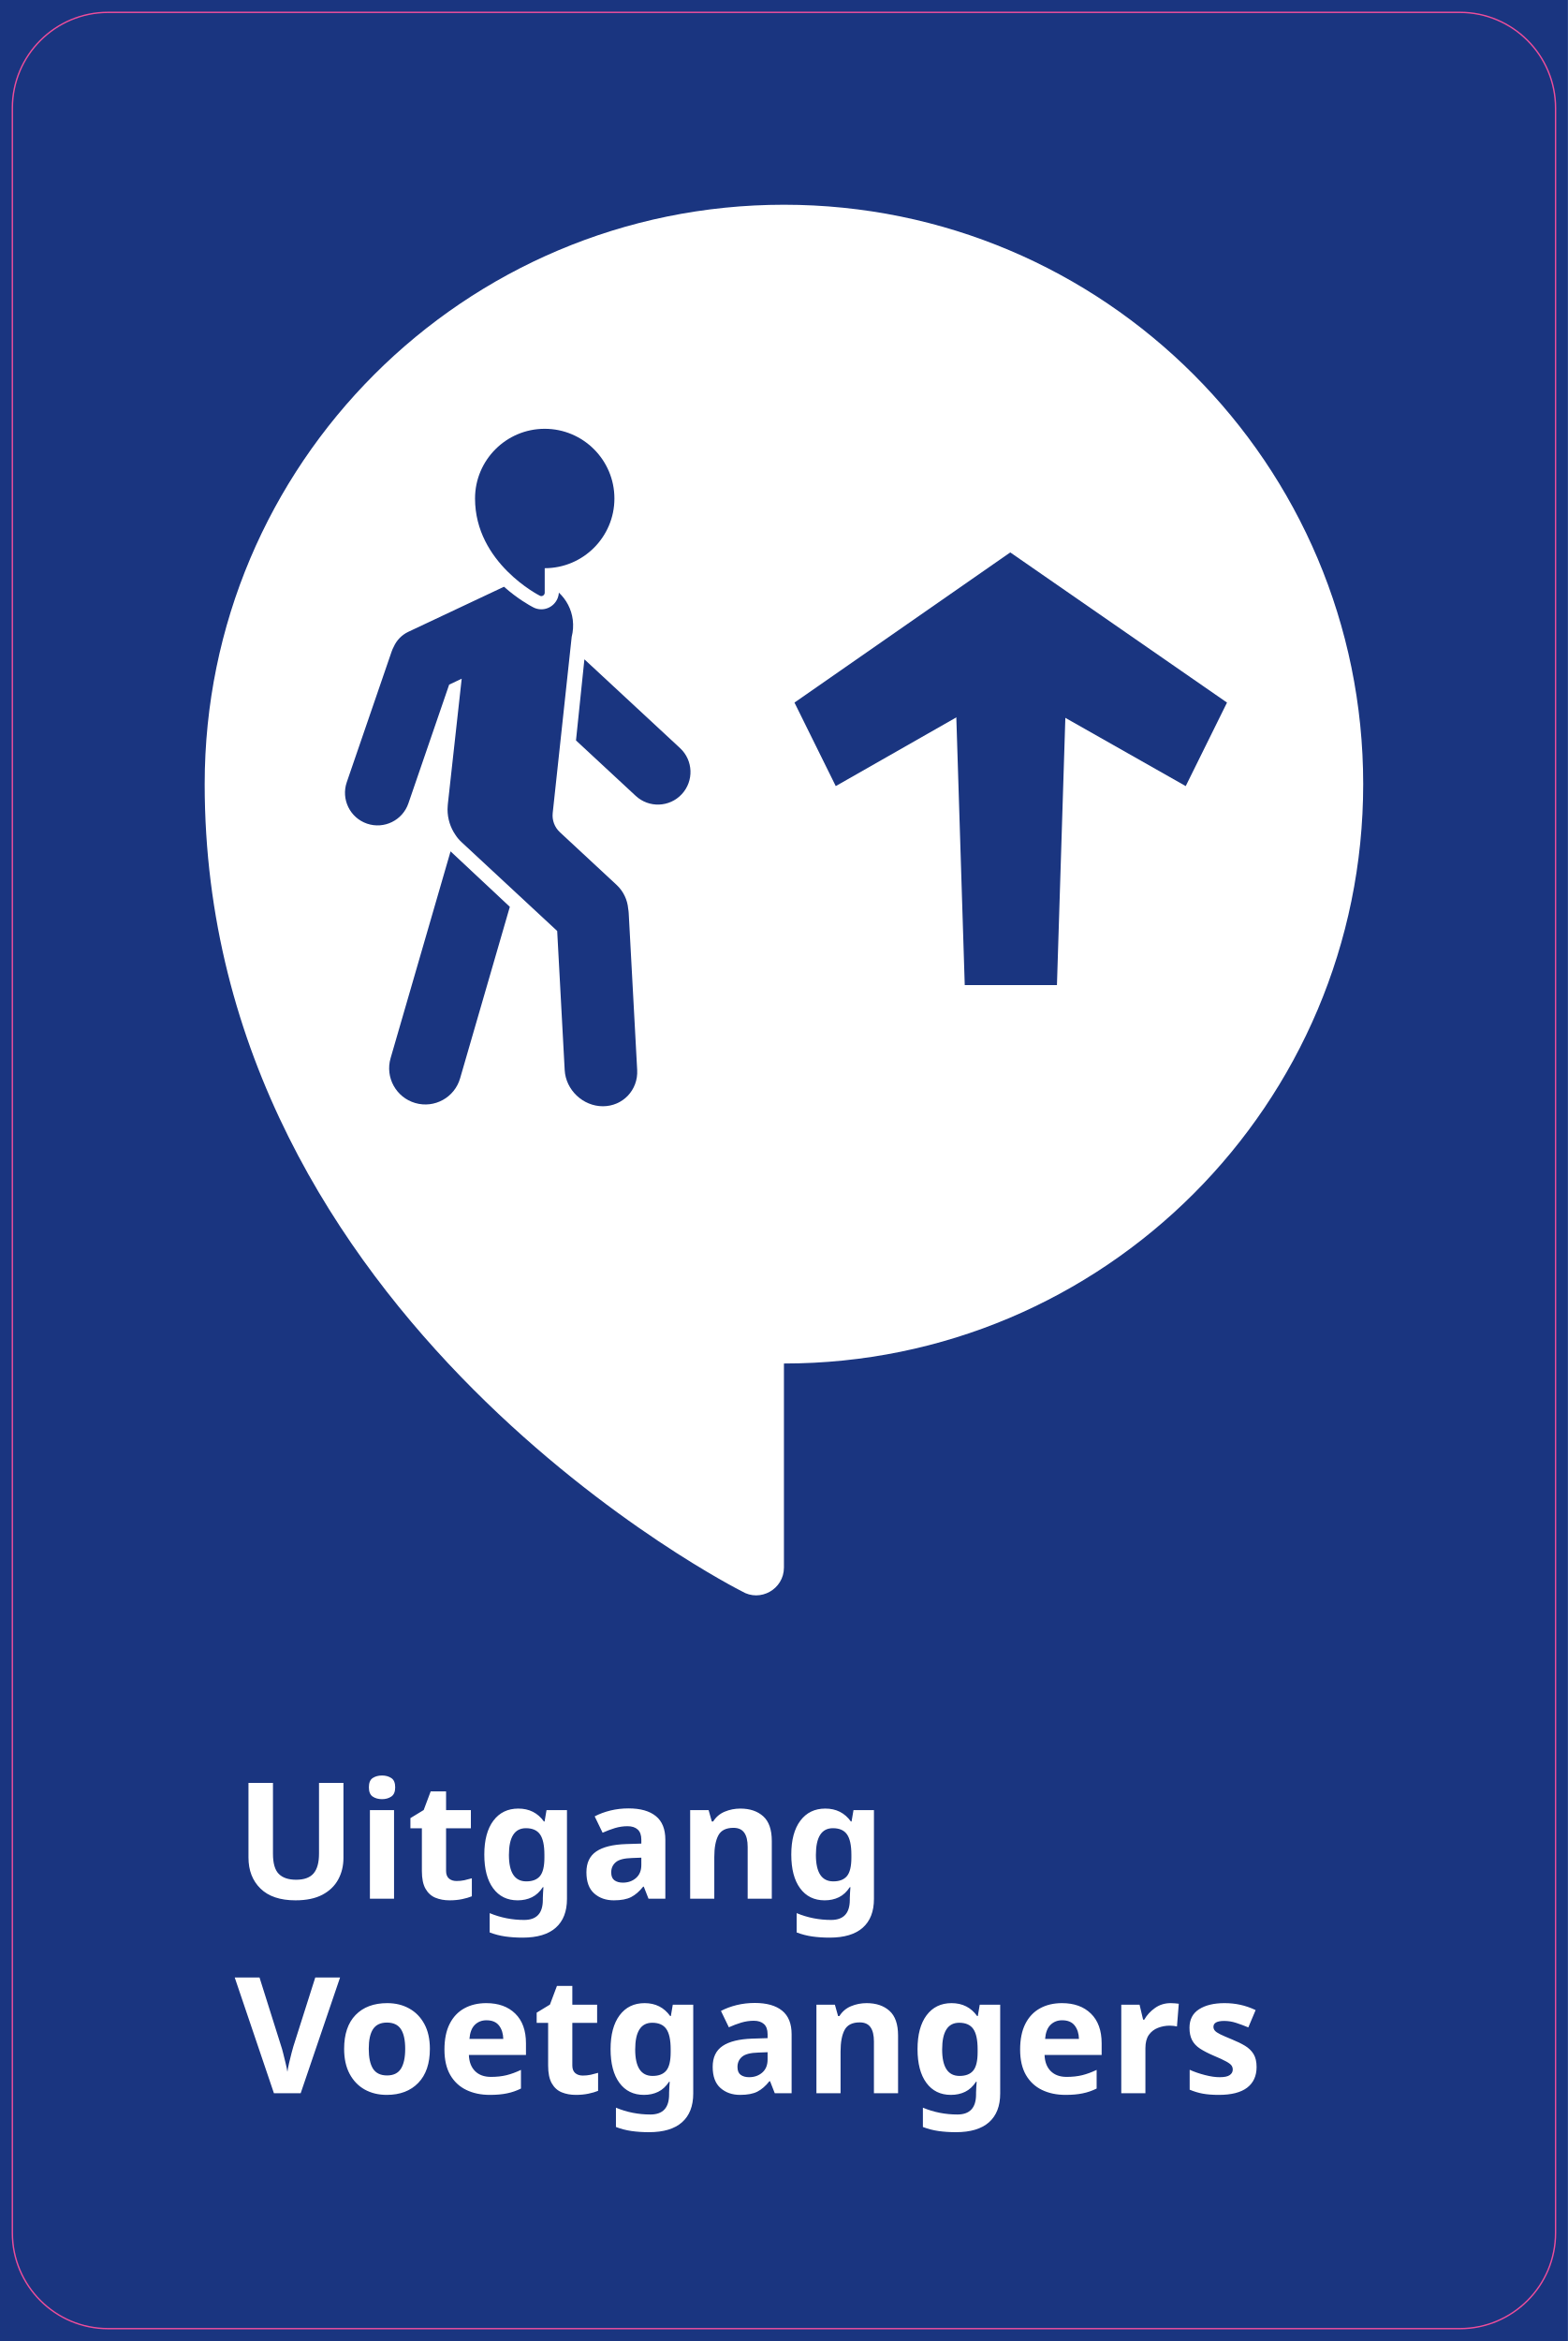
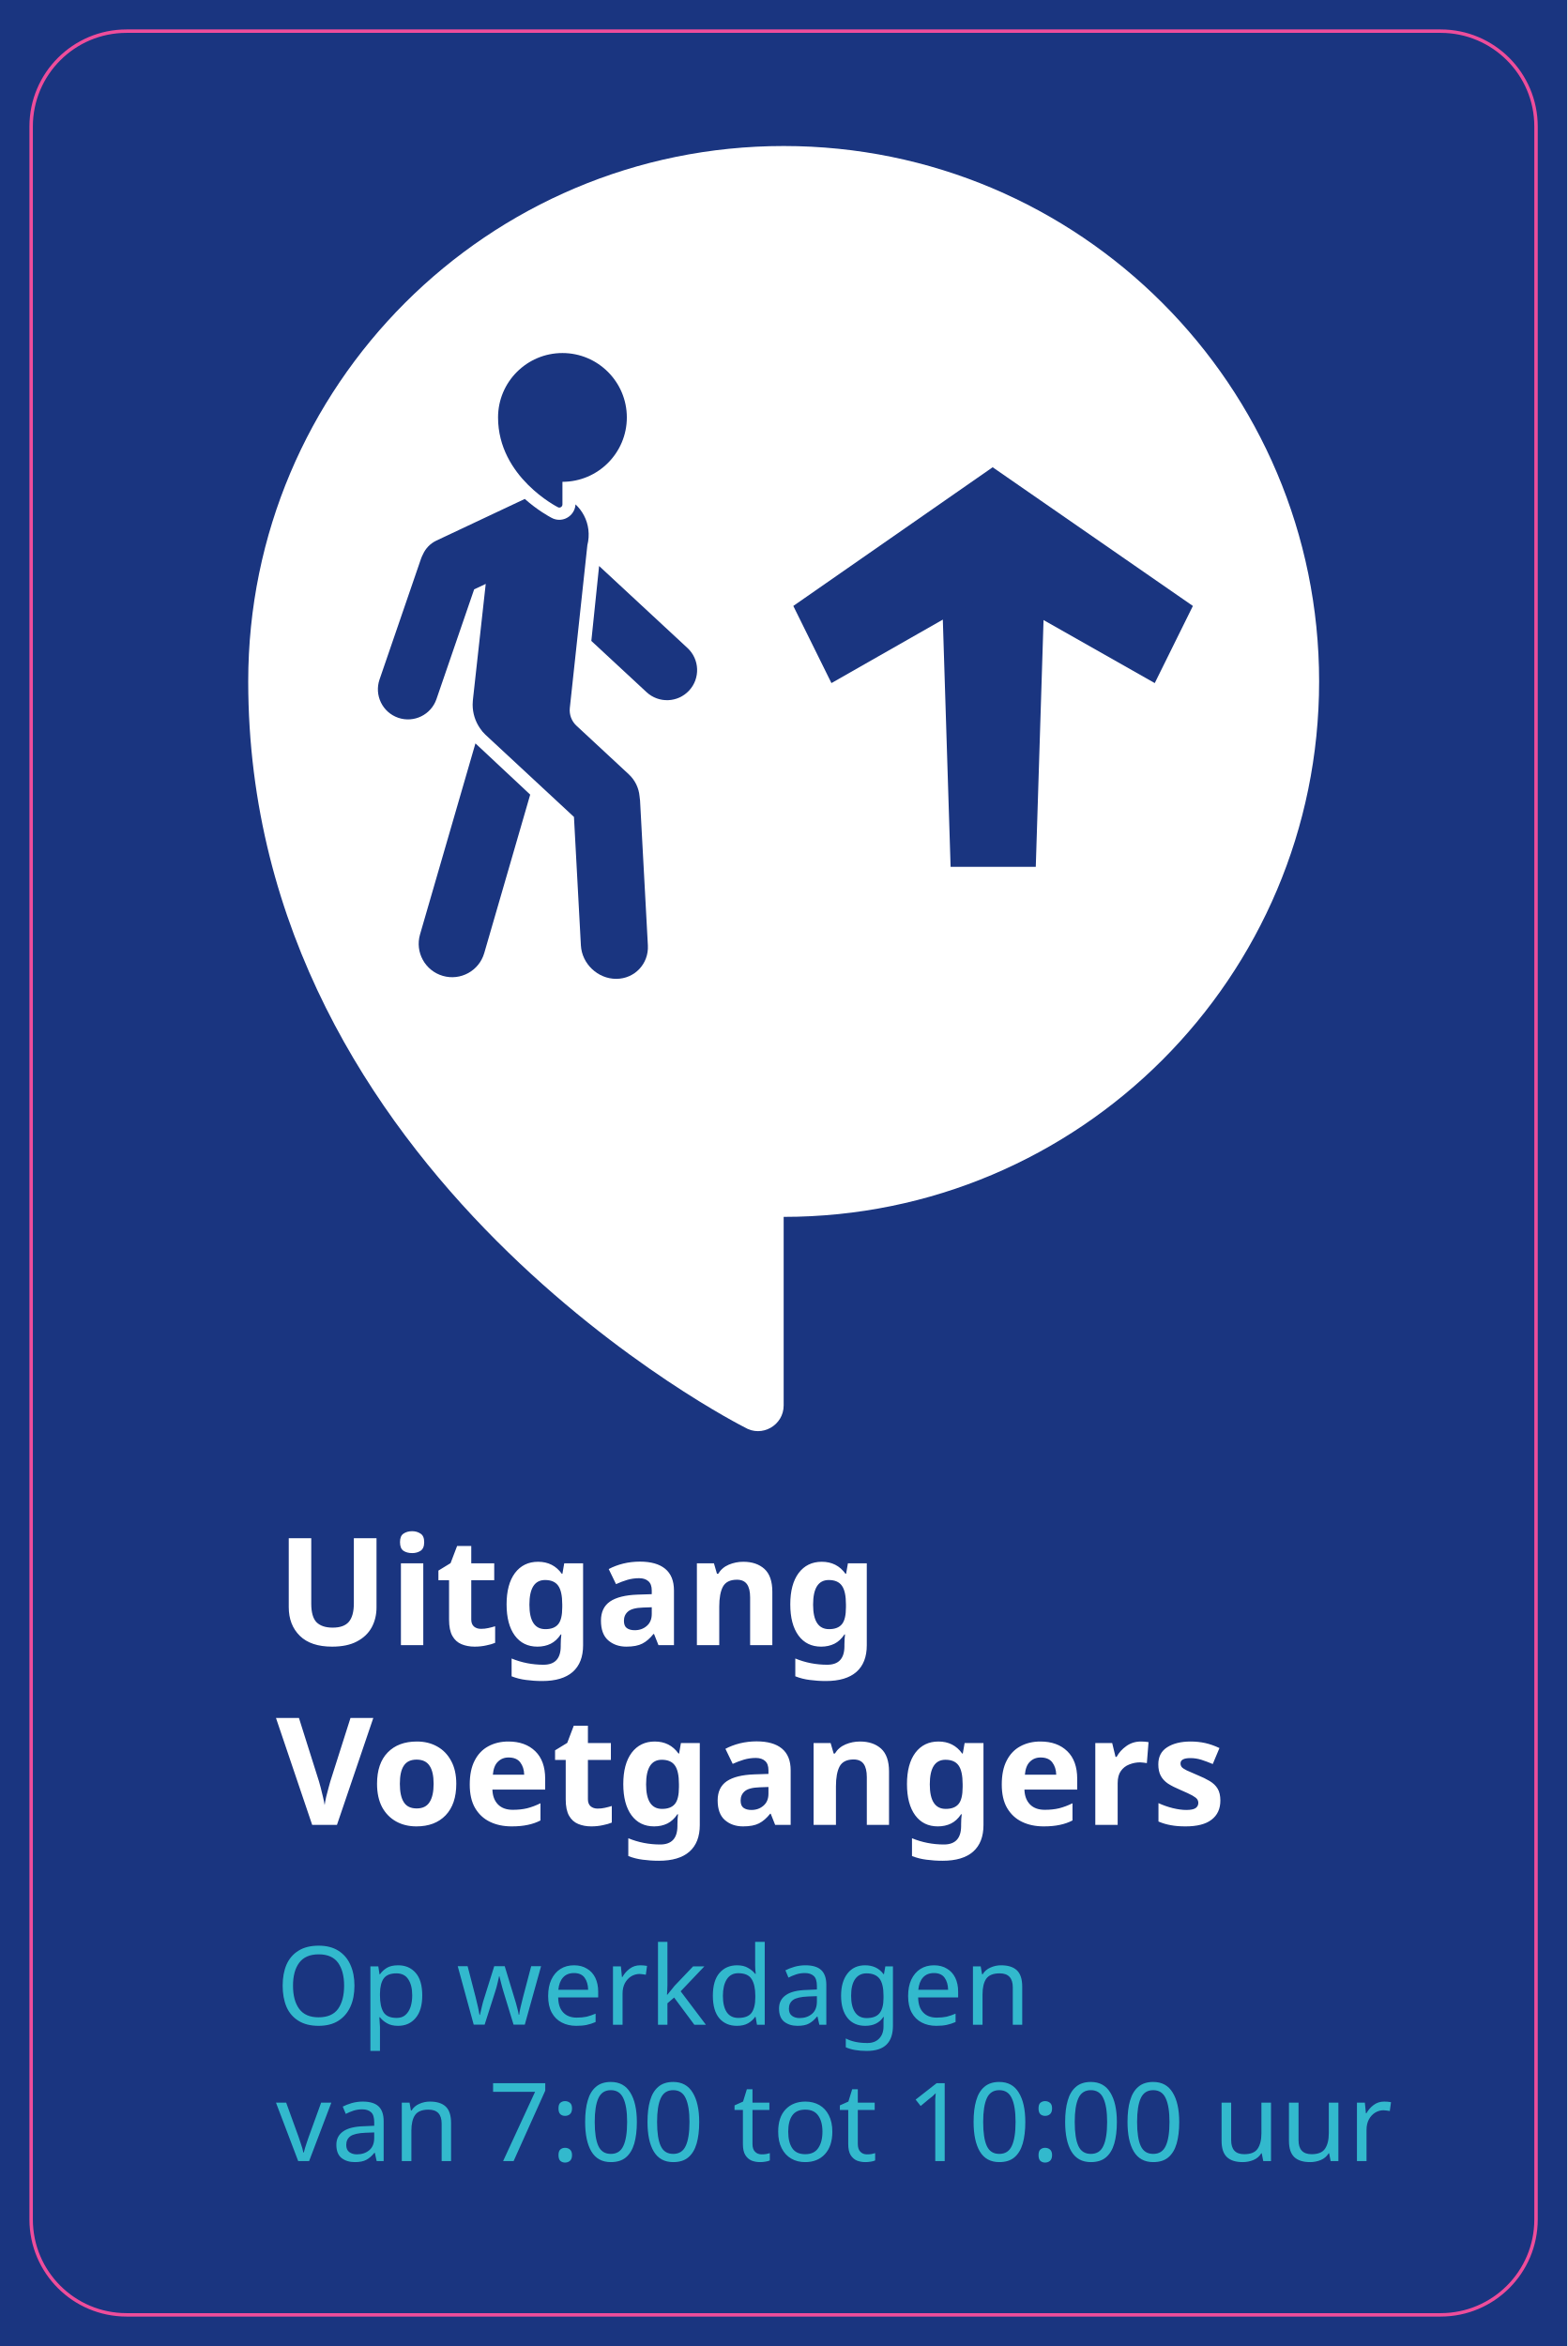
- <svg xmlns="http://www.w3.org/2000/svg" width="406mm" height="606mm" viewBox="0 0 406 606">
+ <svg xmlns="http://www.w3.org/2000/svg" width="161mm" height="241mm" viewBox="0 0 161 241">
  <g id="py-app-sign-kolom-looproute-rechtdoor-template">
-     <rect x="0" y="0" width="406" height="606" fill="#1A3580" id="bleed-background" data-variable="background-colour" />
+     <rect x="0" y="0" width="161" height="241" fill="#1A3580" id="bleed-background" data-variable="background-colour" />
    <g id="py-atom-shape-bubble-solid">
-       <g data-element="py-atom-shape-bubble-solid" transform="translate(53 53) scale(8.333 8.333)">
+       <g data-element="py-atom-shape-bubble-solid" transform="translate(25.5 15) scale(3.056 3.056)">
        <path d="M18 0C8.059 0 0 8.058 0 17.998C0 34.701 16.691 43.073 16.691 43.073C17.264 43.423 18 43.006 18 42.335L18 35.997C27.941 35.997 36 27.939 36 17.998C36 8.058 27.941 0 18 0" fill="#FFFFFF" />
      </g>
    </g>
    <g id="py-atom-figure-walk">
-       <g data-element="py-atom-figure-walk" transform="translate(88.278 111) scale(3.448 3.448)">
+       <g data-element="py-atom-figure-walk" transform="translate(38.435 36.267) scale(1.264 1.264)">
        <path d="M21.613 36.368C21.607 36.253 21.593 36.14 21.573 36.029C21.515 35.366 21.22 34.722 20.694 34.234L16.443 30.286C16.047 29.918 15.847 29.385 15.905 28.847L17.331 15.615C17.434 15.214 17.466 14.785 17.412 14.342C17.314 13.541 16.93 12.826 16.367 12.299C16.33 12.997 15.752 13.553 15.046 13.553C14.819 13.553 14.599 13.494 14.403 13.382C14.202 13.277 13.274 12.769 12.246 11.858L5.064 15.241C4.556 15.481 4.18 15.886 3.967 16.361C3.905 16.476 3.852 16.597 3.808 16.724L0.439 26.534C0 27.812 0.68 29.204 1.958 29.643C3.236 30.081 4.628 29.401 5.067 28.123L8.129 19.206L9.07 18.763L8.035 28.128C8.035 28.128 8.007 28.422 8.007 28.572C8.007 29.28 8.224 29.937 8.595 30.481C8.719 30.675 8.87 30.856 9.047 31.021L16.242 37.702L16.805 48.143C16.886 49.638 18.177 50.861 19.674 50.861C21.171 50.861 22.329 49.638 22.249 48.143L21.613 36.368" fill="#1A3580" />
        <path d="M10.072 5.233C10.072 2.346 12.418 0 15.305 0C18.193 0 20.539 2.346 20.539 5.233C20.539 8.119 18.193 10.466 15.305 10.466L15.305 12.306C15.305 12.501 15.087 12.628 14.926 12.524C14.926 12.524 10.072 10.086 10.072 5.233" fill="#1A3580" />
        <path d="M25.47 23.974L18.285 17.307L17.654 23.397L22.141 27.56C23.132 28.479 24.68 28.422 25.599 27.431L25.599 27.431C26.518 26.441 26.46 24.893 25.47 23.974" fill="#1A3580" />
        <path d="M3.73 47.252C3.312 48.694 4.141 50.201 5.583 50.619C7.025 51.038 8.532 50.208 8.95 48.766L12.685 35.888L8.234 31.724L3.73 47.252" fill="#1A3580" />
      </g>
    </g>
    <g id="py-atom-arrow-up-plain" data-variable="arrow-direction">
-       <g data-element="py-atom-arrow-up-plain" transform="translate(205.722 142.999) scale(2.24 2.24)">
+       <g data-element="py-atom-arrow-up-plain" transform="translate(81.498 48) scale(0.821 0.821)">
        <path d="M19.683 50.001L18.319 6.661L31.705 6.661L30.341 50.001L19.683 50.001" fill="#1A3580" />
        <path d="M24.946 15.51L4.772 27.006L0 17.354L24.946 0L50 17.354L45.228 27.006L24.946 15.51" fill="#1A3580" />
      </g>
    </g>
    <g id="variables">
-       <text x="60.778" y="491.504" font-family="Ubuntu" font-size="41.967" font-weight="bold" fill="#FFFFFF" data-variable="caption-1" xml:space="preserve">Uitgang</text>
-       <text x="60.778" y="541.865" font-family="Ubuntu" font-size="41.967" font-weight="bold" fill="#FFFFFF" data-variable="caption-2" xml:space="preserve">Voetgangers</text>
+       <text x="28.352" y="169" font-family="Ubuntu" font-size="15.388" font-weight="bold" fill="#FFFFFF" data-variable="caption-1" xml:space="preserve">Uitgang</text>
+       <text x="28.352" y="187.466" font-family="Ubuntu" font-size="15.388" font-weight="bold" fill="#FFFFFF" data-variable="caption-2" xml:space="preserve">Voetgangers</text>
+       <text x="28.352" y="208" font-family="Ubuntu Medium" font-size="11.2" fill="#32B9CD" data-variable="when-1" xml:space="preserve">Op werkdagen</text>
+       <text x="28.352" y="222" font-family="Ubuntu Medium" font-size="11.2" fill="#32B9CD" data-variable="when-2" xml:space="preserve">van 7:00 tot 10:00 uur</text>
    </g>
    <g id="cut-contour" data-spot="ThruCut">
-       <rect x="3.2" y="3.2" width="399.6" height="599.6" fill="none" stroke="#EE4D9B" stroke-width="0.353" rx="24.8" ry="24.8" />
+       <rect x="3.2" y="3.2" width="154.6" height="234.6" fill="none" stroke="#EE4D9B" stroke-width="0.353" rx="9.8" ry="9.8" />
    </g>
    <g id="guides" visibility="hidden">
-       <rect x="3" y="3" width="400" height="600" fill="none" stroke="#00A0E0" stroke-width="0.2" />
+       <rect x="3" y="3" width="155" height="235" fill="none" stroke="#00A0E0" stroke-width="0.2" />
    </g>
  </g>
</svg>
